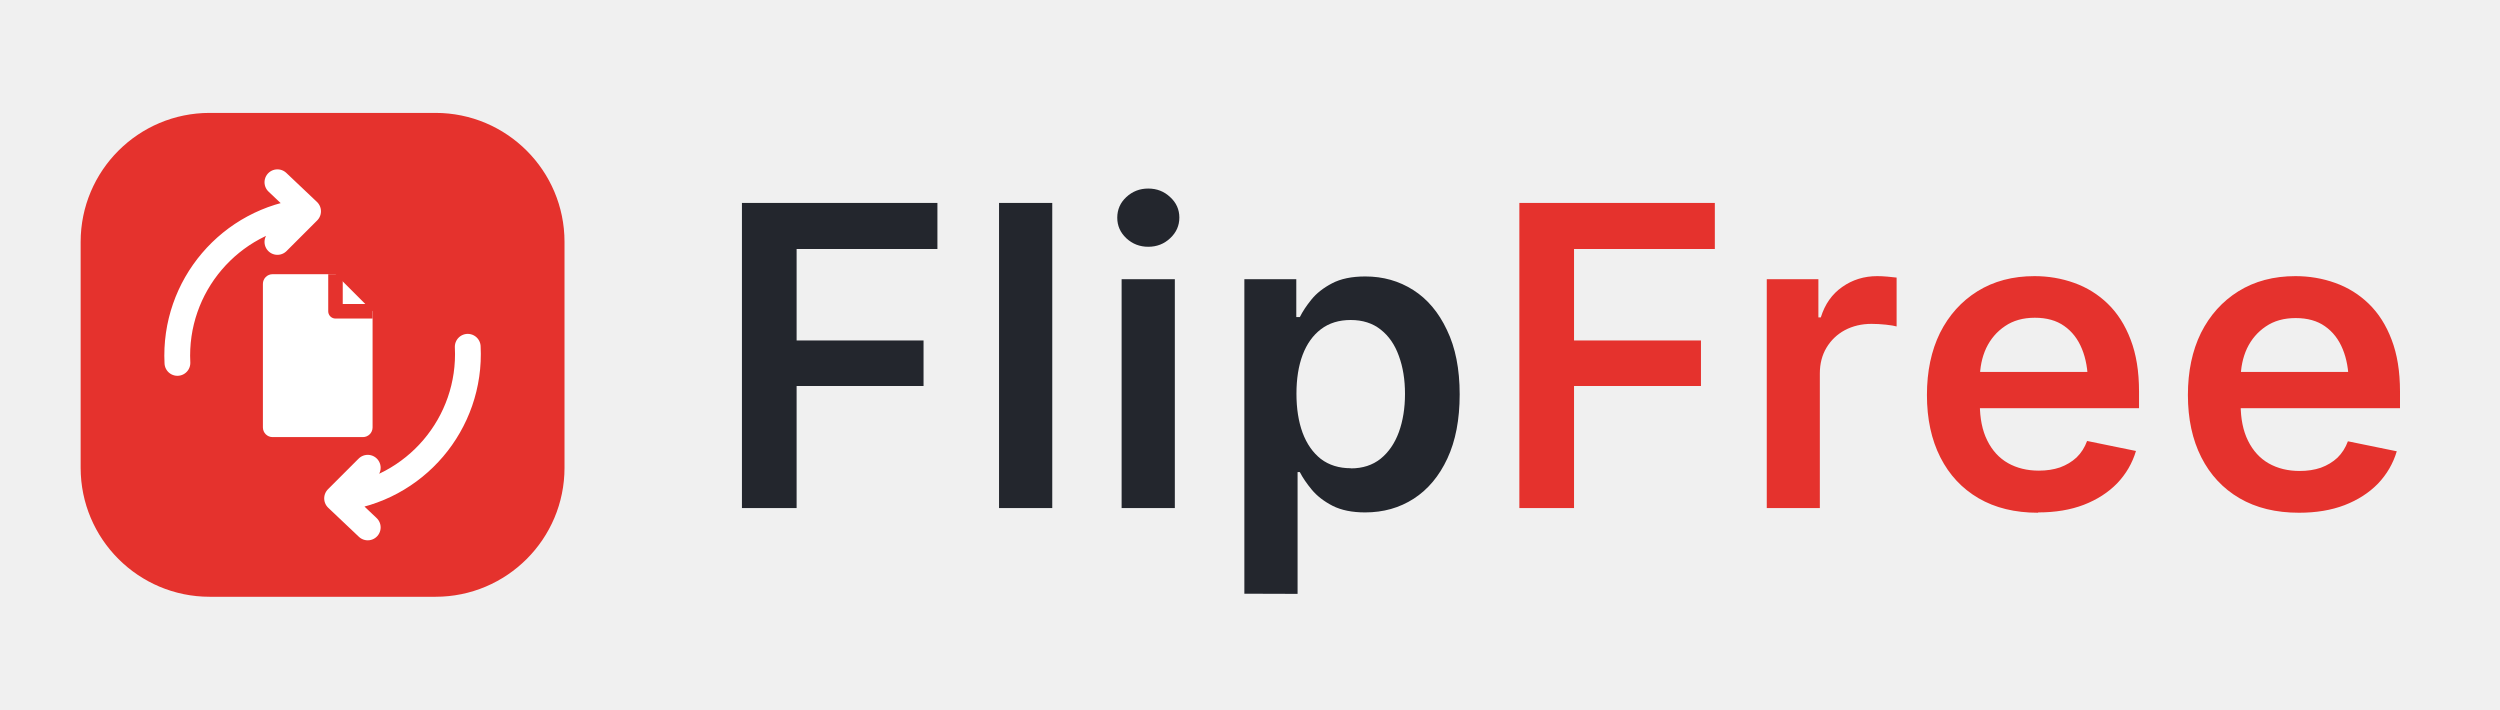
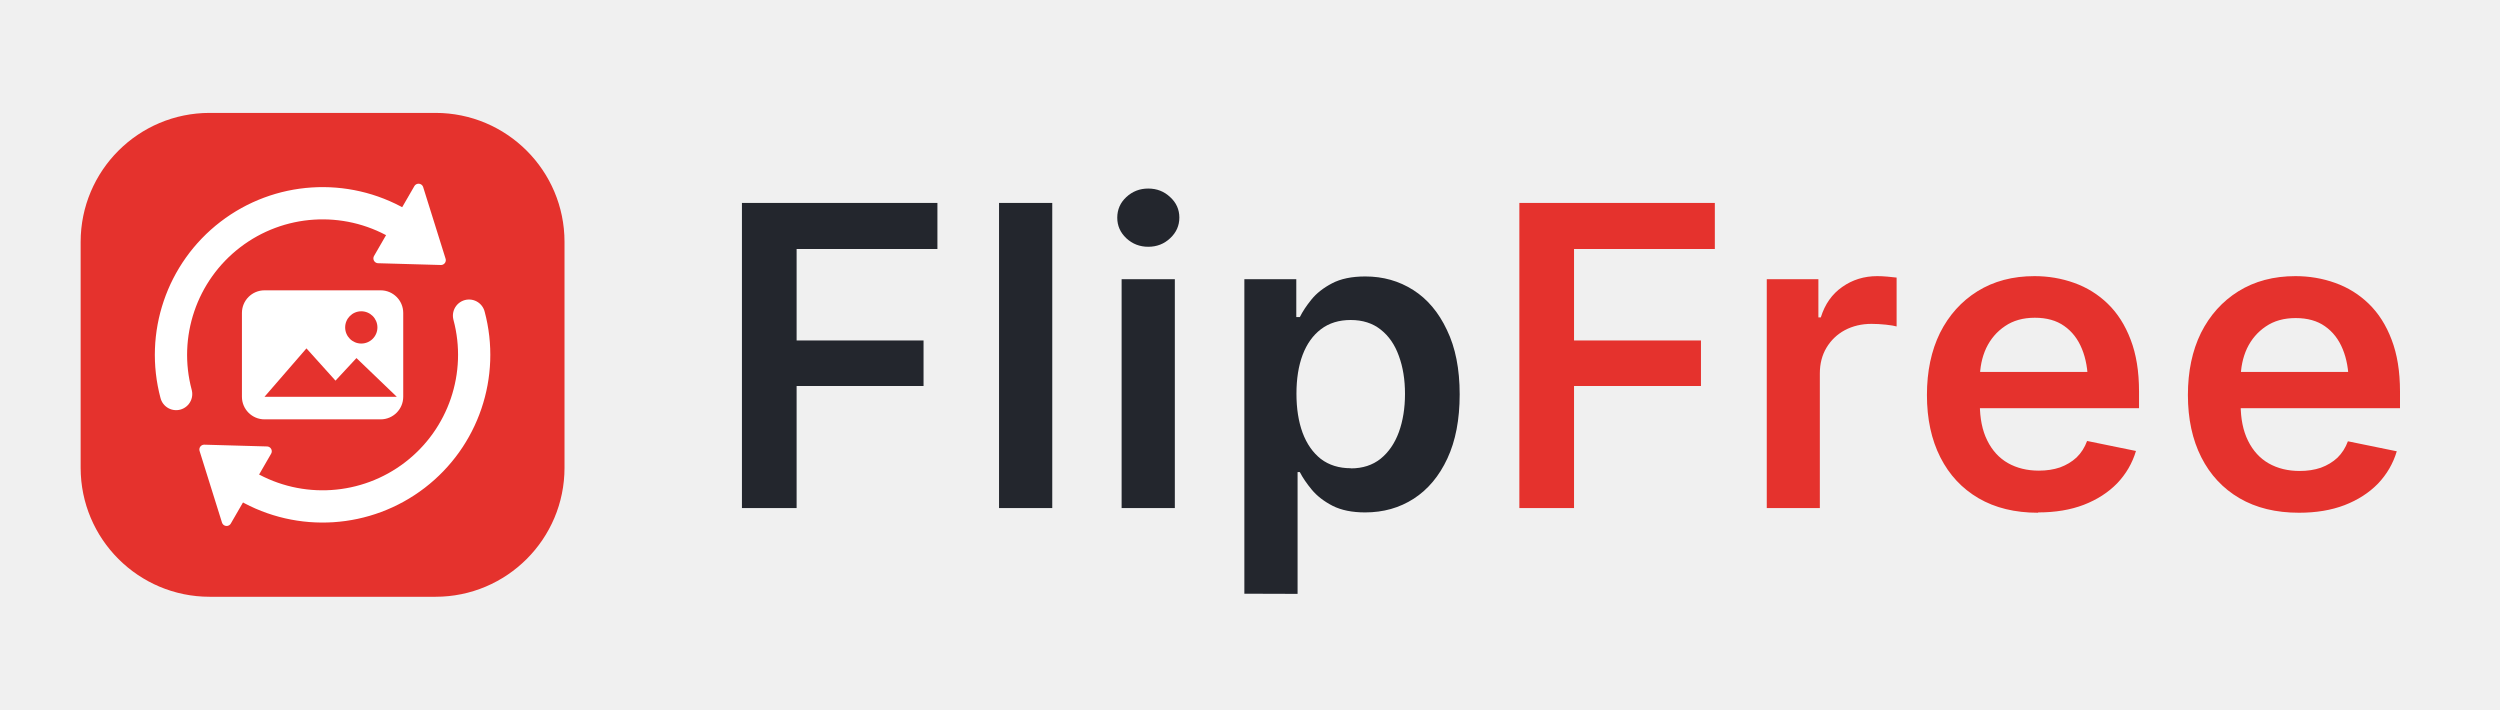
<svg xmlns="http://www.w3.org/2000/svg" width="620" height="176" viewBox="-4 -2 155 44">
  <g transform="translate(0 4)">
    <rect x="1" y="1" width="30" height="30" rx="8" fill="#E5322D" />
-     <path d="M12.9 11h3.9l2.3 2.3v7.2a.6.6 0 0 1-.6.6h-5.6a.6.6 0 0 1-.6-.6V11.6a.6.6 0 0 1 .6-.6z" fill="#fff" />
-     <path d="M16.8 11v2.3h2.3" fill="none" stroke="#E5322D" stroke-width=".9" stroke-linejoin="round" />
-     <g fill="none" stroke="#fff" stroke-width="1.6" stroke-linecap="round" stroke-linejoin="round">
-       <path d="M7 16.5A9 9 0 0 1 15 7.1M13.2 5.3l1.9 1.8-1.9 1.9M25 15.5A9 9 0 0 1 17 24.9M18.8 26.7l-1.9-1.8 1.9-1.9" />
-     </g>
+     <path d="M6.92 18.43A9.4 9.4 0 0 1 20.7 7.86M25.08 13.57A9.4 9.4 0 0 1 11.3 24.14" fill="none" stroke="#fff" stroke-width="2" stroke-linecap="round" />
+     <path d="M23.34 10.13L21.95 5.69L19.45 10.02zM8.66 21.87L10.05 26.31L12.55 21.98z" fill="#fff" stroke="#fff" stroke-width=".6" stroke-linejoin="round" />
+     <rect x="11" y="12" width="10" height="8" rx="1.4" fill="#fff" />
+     <path d="M12.4 18.6l2.6-3 1.8 2 1.3-1.4 2.5 2.4z" fill="#E5322D" />
+     <circle cx="18.4" cy="14.3" r="1" fill="#E5322D" />
  </g>
  <g transform="translate(40.1 1.5)">
    <path fill="#23262D" d="M1.9,28V9.08H14.02V11.94H5.29v5.67h7.87v2.82H5.29V28ZM21.14,9.08V28H17.84V9.08ZM25.44,28V13.81h3.3V28Zm1.65-16.2q-0.79,0-1.36-0.53-0.56-0.53-0.56-1.27 0-0.76 0.56-1.28 0.57-0.53 1.36-0.53 0.8,0 1.36,0.53 0.57,0.52 0.57,1.27 0,0.75-0.57,1.28-0.56,0.53-1.36,0.53zM33.05,33.31v-19.5h3.22v2.35h0.22q0.25-0.51 0.72-1.09 0.47-0.58 1.27-1 0.81-0.43 2.07-0.43 1.65,0 2.97,0.84 1.32,0.84 2.09,2.48 0.79,1.63 0.79,3.99 0,2.34-0.76,3.97-0.76,1.64-2.09,2.5-1.32,0.85-3.01,0.85-1.21,0-2.02-0.41-0.81-0.42-1.29-1-0.48-0.58-0.74-1.09h-0.14v7.55zm6.6-7.77q1.1,0 1.85-0.6 0.75-0.61 1.13-1.65 0.38-1.05 0.38-2.37 0-1.32-0.38-2.35-0.37-1.04-1.12-1.63-0.75-0.6-1.87-0.6-1.09,0-1.84,0.57-0.75,0.57-1.14,1.6-0.38,1.02-0.38,2.4 0,1.38 0.38,2.42 0.39,1.04 1.14,1.63 0.76,0.57 1.84,0.57z" />
    <path fill="#E5322D" transform="translate(48.2 0)" d="M1.9,28V9.08H14.02V11.94H5.29v5.67h7.87v2.82H5.29V28ZM17.24,28V13.81h3.2v2.37h0.15q0.38-1.23 1.33-1.89 0.95-0.67 2.17-0.67 0.28,0 0.62,0.03 0.34,0.03 0.58,0.06v3.03q-0.2-0.06-0.66-0.11-0.46-0.05-0.9-0.05-0.91,0-1.65,0.39-0.72,0.39-1.14,1.09-0.41,0.69-0.41,1.59V28ZM34.06,28.29q-2.15,0-3.69-0.9-1.54-0.9-2.37-2.54-0.83-1.64-0.83-3.86 0-2.2 0.81-3.85 0.83-1.65 2.32-2.58 1.51-0.94 3.54-0.94 1.29,0 2.46,0.42 1.18,0.42 2.08,1.29 0.91,0.88 1.42,2.23 0.52,1.35 0.52,3.21v1.04H28.73v-2.25h9.97l-1.55,0.66q0-1.19-0.37-2.09-0.37-0.91-1.1-1.42-0.72-0.51-1.82-0.51-1.09,0-1.85,0.52-0.76,0.51-1.17,1.37-0.39,0.85-0.39,1.9v1.55q0,1.35 0.46,2.27 0.46,0.93 1.28,1.4 0.83,0.47 1.92,0.47 0.72,0 1.31-0.2 0.6-0.22 1.03-0.62 0.43-0.42 0.65-1.02l3.03,0.62q-0.34,1.14-1.17,2.01-0.83,0.85-2.07,1.33-1.23,0.47-2.82,0.47zM50.24,28.29q-2.15,0-3.69-0.9-1.54-0.9-2.37-2.54-0.83-1.64-0.83-3.86 0-2.2 0.81-3.85 0.83-1.65 2.32-2.58 1.51-0.94 3.54-0.94 1.29,0 2.46,0.42 1.18,0.42 2.08,1.29 0.91,0.88 1.42,2.23 0.52,1.35 0.52,3.21v1.04H44.9v-2.25h9.97L53.32,20.24q0-1.19-0.37-2.09-0.37-0.91-1.1-1.42-0.72-0.51-1.82-0.51-1.09,0-1.85,0.52-0.76,0.51-1.17,1.37-0.39,0.85-0.39,1.9v1.55q0,1.35 0.46,2.27 0.46,0.93 1.28,1.4 0.83,0.47 1.92,0.47 0.72,0 1.31-0.2 0.6-0.22 1.03-0.62 0.43-0.42 0.65-1.02l3.03,0.62q-0.34,1.14-1.17,2.01-0.83,0.85-2.07,1.33-1.23,0.47-2.82,0.47z" />
  </g>
</svg>
